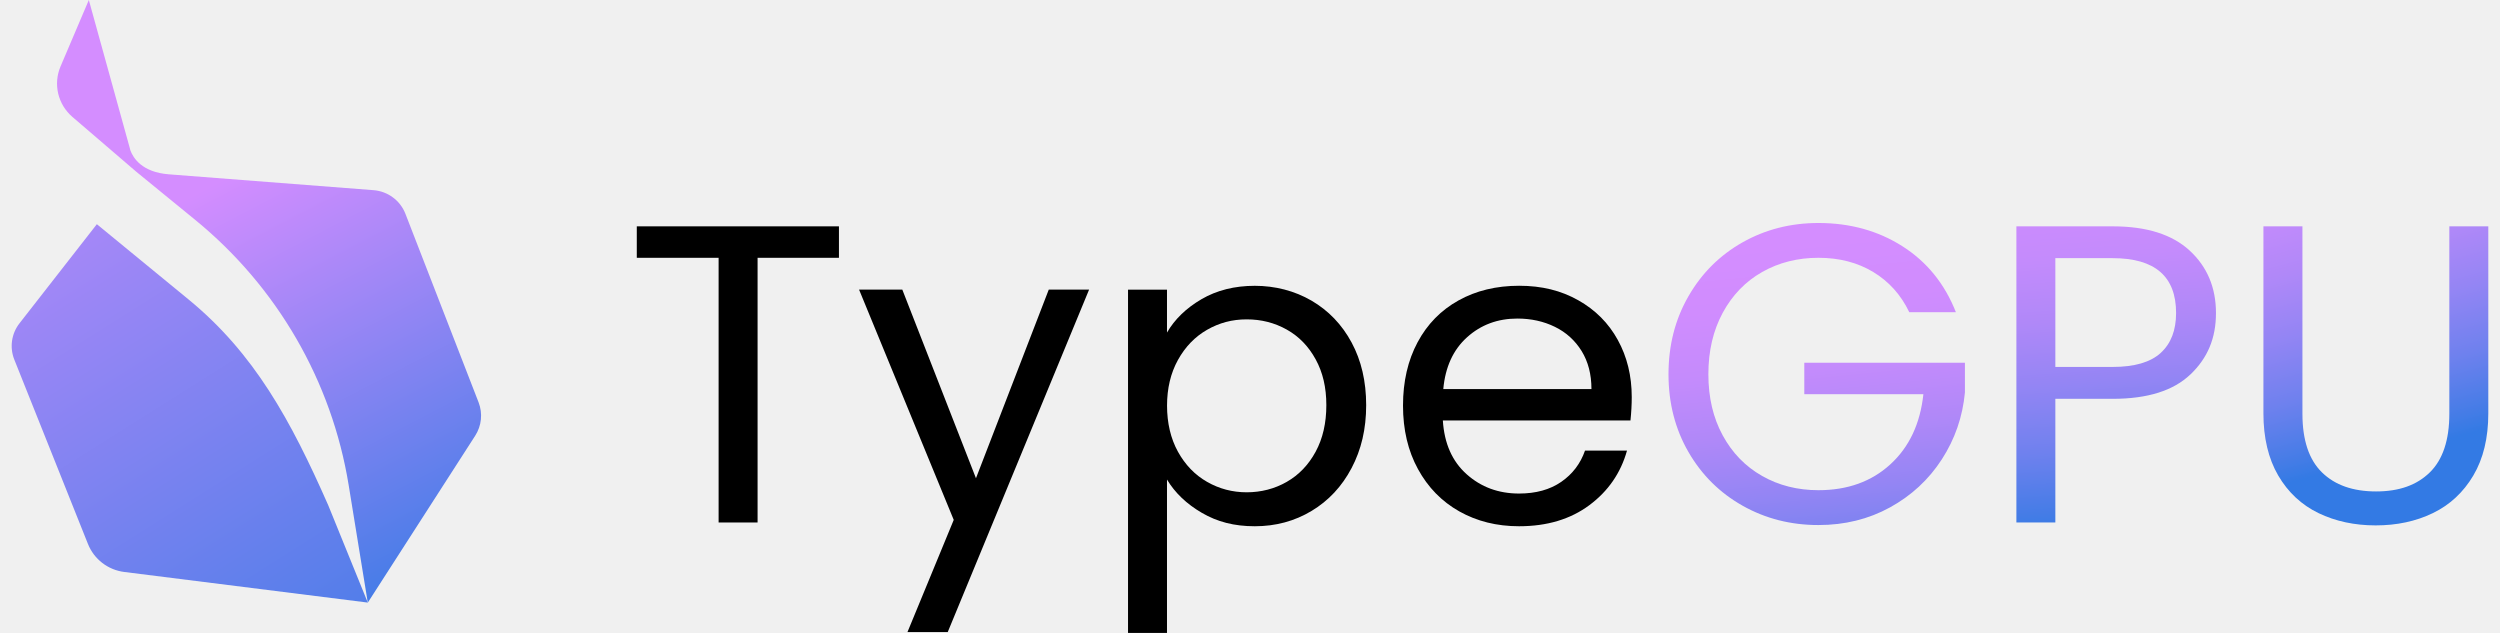
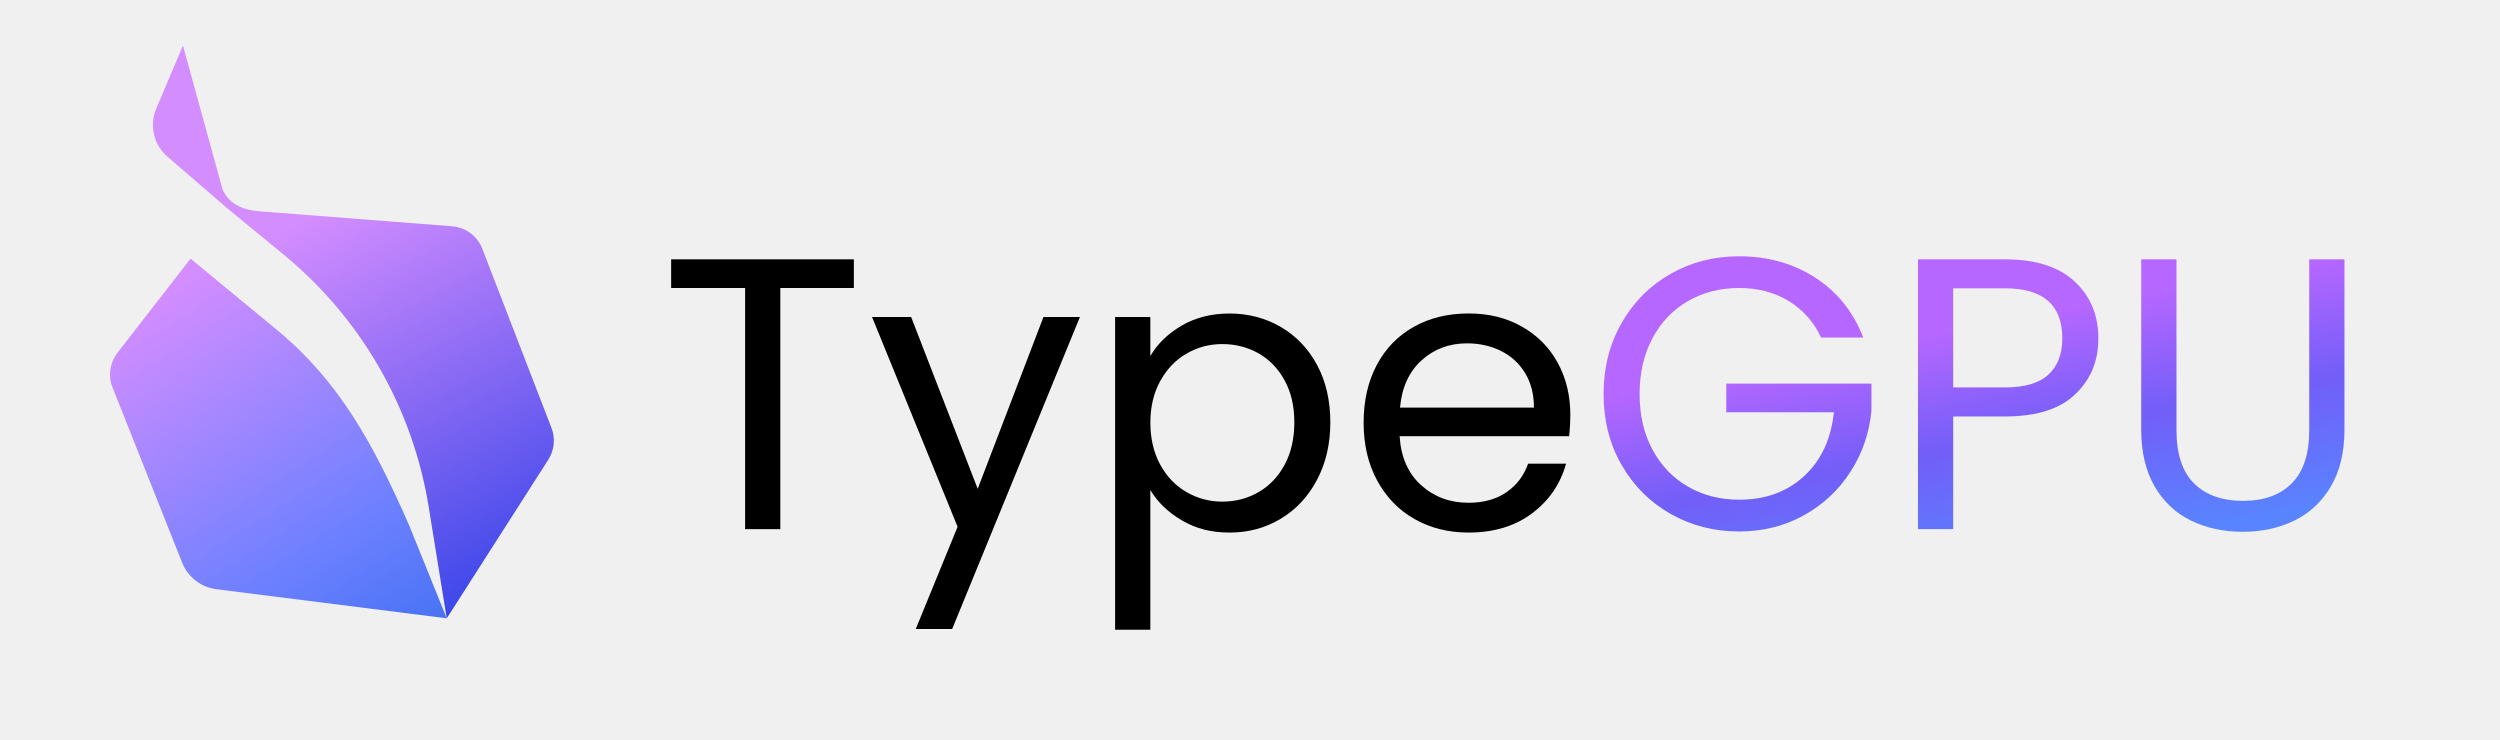
- <svg xmlns="http://www.w3.org/2000/svg" width="474" height="120" viewBox="0 0 158 40" fill="none">
-   <g id="logo" clip-path="url(#clip0_95_487)">
-     <g id="gpu">
-       <path d="M120.665 19.729C120.141 18.637 119.383 17.792 118.391 17.192C117.399 16.593 116.244 16.293 114.927 16.293C113.61 16.293 112.424 16.593 111.367 17.192C110.312 17.792 109.48 18.651 108.875 19.771C108.271 20.891 107.969 22.183 107.969 23.651C107.969 25.118 108.271 26.408 108.875 27.516C109.48 28.627 110.309 29.481 111.367 30.081C112.421 30.68 113.61 30.98 114.927 30.98C116.769 30.98 118.282 30.434 119.474 29.343C120.665 28.251 121.358 26.775 121.558 24.912H114.032V22.924H124.183V24.804C124.038 26.346 123.55 27.754 122.721 29.035C121.891 30.316 120.799 31.325 119.445 32.069C118.091 32.812 116.586 33.183 114.924 33.183C113.174 33.183 111.578 32.776 110.132 31.961C108.687 31.147 107.547 30.016 106.709 28.565C105.871 27.115 105.449 25.477 105.449 23.651C105.449 21.824 105.868 20.184 106.709 18.725C107.547 17.266 108.69 16.129 110.132 15.315C111.575 14.5 113.174 14.093 114.924 14.093C116.928 14.093 118.701 14.585 120.243 15.569C121.786 16.553 122.909 17.942 123.613 19.732H120.662L120.665 19.729Z" fill="url(#paint0_linear_95_487)" />
-       <path d="M138.436 23.662C137.361 24.691 135.725 25.206 133.524 25.206H129.898V33.019H127.436V14.305H133.527C135.657 14.305 137.276 14.814 138.385 15.835C139.493 16.856 140.049 18.171 140.049 19.782C140.049 21.394 139.513 22.633 138.439 23.662H138.436ZM136.555 22.305C137.204 21.714 137.529 20.874 137.529 19.78C137.529 17.47 136.193 16.316 133.524 16.316H129.898V23.19H133.524C134.896 23.19 135.907 22.896 136.557 22.305H136.555Z" fill="url(#paint1_linear_95_487)" />
-       <path d="M145.514 14.305V26.148C145.514 27.813 145.924 29.046 146.745 29.852C147.566 30.658 148.706 31.059 150.169 31.059C151.631 31.059 152.746 30.658 153.567 29.852C154.387 29.046 154.798 27.81 154.798 26.148V14.305H157.261V26.119C157.261 27.677 156.944 28.989 156.314 30.052C155.682 31.119 154.829 31.91 153.758 32.428C152.683 32.948 151.48 33.205 150.143 33.205C148.806 33.205 147.603 32.945 146.528 32.428C145.454 31.907 144.607 31.116 143.983 30.052C143.362 28.986 143.048 27.677 143.048 26.119V14.305H145.514Z" fill="url(#paint2_linear_95_487)" />
-     </g>
-     <g id="type">
-       <path d="M53.021 14.305V16.293H47.879V33.021H45.416V16.293H40.245V14.305H53.021Z" fill="black" />
-       <path d="M68.831 18.303L59.897 39.946H57.352L60.276 32.857L54.293 18.303H57.026L61.681 30.225L66.282 18.303H68.831Z" fill="black" />
-       <path d="M75.934 18.909C76.901 18.346 78.024 18.063 79.304 18.063C80.584 18.063 81.815 18.377 82.89 19.002C83.964 19.63 84.808 20.509 85.421 21.646C86.034 22.782 86.342 24.103 86.342 25.607C86.342 27.112 86.034 28.418 85.421 29.58C84.808 30.745 83.964 31.647 82.89 32.292C81.815 32.937 80.621 33.259 79.304 33.259C77.987 33.259 76.926 32.976 75.96 32.413C74.994 31.851 74.258 31.147 73.754 30.307V40H71.291V18.306H73.754V21.018C74.241 20.178 74.968 19.474 75.931 18.911L75.934 18.909ZM83.149 22.709C82.699 21.886 82.089 21.258 81.322 20.829C80.555 20.399 79.711 20.184 78.791 20.184C77.87 20.184 77.055 20.404 76.288 20.843C75.521 21.281 74.908 21.917 74.446 22.749C73.987 23.58 73.757 24.544 73.757 25.636C73.757 26.727 73.987 27.717 74.446 28.548C74.905 29.379 75.521 30.016 76.288 30.454C77.055 30.892 77.89 31.113 78.791 31.113C79.691 31.113 80.555 30.895 81.322 30.454C82.089 30.016 82.699 29.379 83.149 28.548C83.6 27.717 83.825 26.735 83.825 25.607C83.825 24.479 83.6 23.532 83.149 22.709Z" fill="black" />
-       <path d="M103.043 26.574H91.188C91.279 28.025 91.778 29.156 92.69 29.97C93.602 30.785 94.705 31.192 96.005 31.192C97.068 31.192 97.958 30.946 98.67 30.454C99.383 29.962 99.885 29.303 100.172 28.48H102.826C102.43 29.894 101.635 31.045 100.443 31.93C99.252 32.815 97.772 33.259 96.005 33.259C94.597 33.259 93.34 32.945 92.228 32.32C91.119 31.695 90.247 30.802 89.617 29.648C88.984 28.494 88.67 27.157 88.67 25.633C88.67 24.109 88.978 22.777 89.591 21.632C90.204 20.486 91.068 19.604 92.177 18.988C93.285 18.371 94.562 18.06 96.008 18.06C97.453 18.06 98.662 18.366 99.742 18.974C100.825 19.582 101.66 20.419 102.245 21.485C102.832 22.551 103.126 23.752 103.126 25.096C103.126 25.562 103.1 26.054 103.046 26.572L103.043 26.574ZM99.959 22.186C99.543 21.516 98.981 21.004 98.268 20.656C97.556 20.308 96.766 20.133 95.9 20.133C94.654 20.133 93.593 20.526 92.718 21.315C91.843 22.104 91.341 23.195 91.216 24.589H100.58C100.58 23.659 100.372 22.859 99.959 22.186Z" fill="black" />
-     </g>
-     <g id="icon">
-       <path d="M11.919 18.928L6.121 14.169L1.232 20.433C0.722 21.086 0.597 21.96 0.905 22.729L5.56 34.381C5.944 35.343 6.822 36.019 7.854 36.149L23.244 38.083L20.747 31.938C18.367 26.535 16.064 22.33 11.916 18.925L11.919 18.928Z" fill="url(#paint3_linear_95_487)" />
-       <path d="M30.248 25.432L25.622 13.511C25.294 12.668 24.51 12.088 23.604 12.018L10.671 11.017C8.963 10.884 8.416 9.973 8.245 9.515L8.174 9.255L5.614 0L3.826 4.199C3.353 5.31 3.655 6.597 4.576 7.389L8.618 10.858L12.332 13.892C17.515 18.125 20.967 24.086 22.036 30.66L23.244 38.086L30.035 27.533C30.436 26.905 30.516 26.128 30.248 25.432Z" fill="url(#paint4_linear_95_487)" />
-     </g>
-   </g>
+ <svg xmlns="http://www.w3.org/2000/svg" width="329.5" height="97.5" viewBox="0 0 659 195" fill="none">
+   <path d="M480.055 88.969C478.078 84.822 475.219 81.609 471.48 79.331C467.741 77.053 463.389 75.914 458.425 75.914C453.461 75.914 448.991 77.053 445.004 79.331C441.029 81.609 437.891 84.875 435.613 89.13C433.335 93.385 432.196 98.296 432.196 103.873C432.196 109.449 433.335 114.349 435.613 118.561C437.891 122.784 441.018 126.029 445.004 128.307C448.98 130.585 453.461 131.724 458.425 131.724C465.366 131.724 471.072 129.65 475.563 125.502C480.055 121.355 482.666 115.746 483.418 108.665H455.051V101.111H493.314V108.257C492.766 114.113 490.929 119.464 487.802 124.331C484.675 129.199 480.56 133.035 475.456 135.861C470.352 138.687 464.678 140.094 458.414 140.094C451.817 140.094 445.799 138.547 440.352 135.452C434.904 132.358 430.606 128.06 427.447 122.548C424.288 117.035 422.698 110.814 422.698 103.873C422.698 96.931 424.277 90.699 427.447 85.155C430.606 79.61 434.915 75.291 440.352 72.196C445.789 69.102 451.817 67.554 458.414 67.554C465.968 67.554 472.651 69.424 478.464 73.163C484.277 76.902 488.511 82.178 491.165 88.98H480.044L480.055 88.969Z" fill="url(#paint0_linear_122_149)" />
+   <path d="M547.04 103.916C542.989 107.827 536.821 109.782 528.526 109.782H514.859V139.471H505.575V68.36H528.537C536.564 68.36 542.667 70.294 546.847 74.173C551.026 78.052 553.122 83.049 553.122 89.173C553.122 95.298 551.102 100.004 547.051 103.916H547.04ZM539.948 98.758C542.398 96.512 543.623 93.321 543.623 89.163C543.623 80.384 538.584 76 528.526 76H514.859V102.121H528.526C533.695 102.121 537.509 101.004 539.959 98.758H539.948Z" fill="url(#paint1_linear_122_149)" />
+   <path d="M573.719 68.36V113.361C573.719 119.689 575.266 124.374 578.361 127.437C581.456 130.499 585.754 132.025 591.266 132.025C596.778 132.025 600.979 130.499 604.074 127.437C607.169 124.374 608.716 119.679 608.716 113.361V68.36H618V113.253C618 119.174 616.807 124.159 614.432 128.199C612.047 132.25 608.834 135.259 604.794 137.225C600.743 139.202 596.209 140.18 591.169 140.18C586.13 140.18 581.595 139.192 577.544 137.225C573.494 135.248 570.302 132.24 567.949 128.199C565.607 124.149 564.425 119.174 564.425 113.253V68.36H573.719Z" fill="url(#paint2_linear_122_149)" />
+   <path d="M225.075 68.36V75.914H205.691V139.482H196.407V75.914H176.915V68.36H225.075Z" fill="black" />
+   <path d="M284.667 83.554L250.992 165.797H241.397L252.421 138.859L229.867 83.554H240.172L257.719 128.855L275.061 83.554H284.667Z" fill="black" />
+   <path d="M311.444 85.853C315.086 83.715 319.32 82.64 324.144 82.64C328.969 82.64 333.611 83.833 337.662 86.208C341.713 88.593 344.893 91.935 347.203 96.254C349.514 100.574 350.674 105.592 350.674 111.308C350.674 117.025 349.514 121.989 347.203 126.405C344.893 130.832 341.713 134.26 337.662 136.71C333.611 139.159 329.109 140.384 324.144 140.384C319.18 140.384 315.183 139.31 311.541 137.172C307.898 135.033 305.126 132.358 303.224 129.167V166.001H293.94V83.564H303.224V93.869C305.061 90.678 307.801 88.002 311.433 85.864L311.444 85.853ZM338.64 100.295C336.942 97.168 334.642 94.782 331.752 93.149C328.862 91.516 325.681 90.699 322.21 90.699C318.74 90.699 315.667 91.537 312.776 93.203C309.886 94.868 307.576 97.286 305.835 100.445C304.105 103.604 303.235 107.268 303.235 111.416C303.235 115.563 304.105 119.324 305.835 122.483C307.565 125.642 309.886 128.06 312.776 129.725C315.667 131.391 318.815 132.229 322.21 132.229C325.606 132.229 328.862 131.402 331.752 129.725C334.642 128.06 336.942 125.642 338.64 122.483C340.337 119.324 341.186 115.596 341.186 111.308C341.186 107.021 340.337 103.421 338.64 100.295Z" fill="black" />
+   <path d="M413.628 114.983H368.94C369.284 120.495 371.164 124.793 374.602 127.888C378.041 130.982 382.199 132.53 387.099 132.53C391.107 132.53 394.459 131.595 397.145 129.725C399.832 127.856 401.723 125.352 402.808 122.225H412.812C411.318 127.598 408.32 131.971 403.829 135.334C399.337 138.697 393.761 140.384 387.099 140.384C381.791 140.384 377.052 139.192 372.862 136.817C368.682 134.442 365.394 131.047 363.019 126.663C360.634 122.279 359.452 117.197 359.452 111.405C359.452 105.613 360.612 100.552 362.922 96.201C365.233 91.849 368.488 88.496 372.668 86.154C376.848 83.811 381.662 82.63 387.11 82.63C392.557 82.63 397.113 83.79 401.186 86.1C405.269 88.41 408.417 91.591 410.62 95.642C412.833 99.693 413.94 104.259 413.94 109.363C413.94 111.136 413.843 113.006 413.639 114.972L413.628 114.983ZM402.002 98.307C400.433 95.76 398.317 93.815 395.63 92.494C392.944 91.172 389.968 90.506 386.701 90.506C382.006 90.506 378.009 91.999 374.71 94.997C371.411 97.995 369.52 102.143 369.047 107.44H404.345C404.345 103.905 403.56 100.864 402.002 98.307Z" fill="black" />
+   <path d="M73.096 87.046L50.229 68.178L30.949 93.01C28.936 95.6 28.442 99.064 29.656 102.113L48.014 148.314C49.532 152.125 52.995 154.805 57.064 155.321L117.761 162.989L107.913 138.627C98.526 117.203 89.442 100.533 73.085 87.035L73.096 87.046Z" fill="url(#paint3_linear_122_149)" />
+   <path d="M145.383 112.831L127.137 65.566C125.844 62.225 122.753 59.927 119.178 59.646L68.172 55.678C61.438 55.151 59.279 51.541 58.605 49.725L58.324 48.693L48.228 12L41.179 28.648C39.313 33.054 40.505 38.155 44.136 41.294L60.077 55.05L74.726 67.079C95.164 83.862 108.779 107.495 112.995 133.56L117.761 163L144.54 121.161C146.125 118.672 146.44 115.589 145.383 112.831Z" fill="url(#paint4_linear_122_149)" />
  <defs>
-     <linearGradient id="paint0_linear_95_487" x1="121.232" y1="10.305" x2="124.414" y2="42.345" gradientUnits="userSpaceOnUse">
-       <stop offset="0.13" stop-color="#D48DFF" />
-       <stop offset="0.25" stop-color="#D08CFE" />
-       <stop offset="0.38" stop-color="#C48BFC" />
-       <stop offset="0.5" stop-color="#B088F8" />
-       <stop offset="0.62" stop-color="#9485F4" />
-       <stop offset="0.75" stop-color="#6F81EE" />
-       <stop offset="0.87" stop-color="#447CE6" />
-       <stop offset="0.91" stop-color="#337AE4" />
+     <linearGradient id="paint0_linear_122_149" x1="484.139" y1="92.815" x2="496.287" y2="156.313" gradientUnits="userSpaceOnUse">
+       <stop stop-color="#B667FF" />
+       <stop offset="0.48" stop-color="#725EF8" />
+       <stop offset="1" stop-color="#5885FF" />
    </linearGradient>
-     <linearGradient id="paint1_linear_95_487" x1="108.083" y1="5.271" x2="110.324" y2="38.123" gradientUnits="userSpaceOnUse">
-       <stop offset="0.13" stop-color="#D48DFF" />
-       <stop offset="0.25" stop-color="#D08CFE" />
-       <stop offset="0.38" stop-color="#C48BFC" />
-       <stop offset="0.5" stop-color="#B088F8" />
-       <stop offset="0.62" stop-color="#9485F4" />
-       <stop offset="0.75" stop-color="#6F81EE" />
-       <stop offset="0.87" stop-color="#447CE6" />
-       <stop offset="0.91" stop-color="#337AE4" />
+     <linearGradient id="paint1_linear_122_149" x1="484.139" y1="92.815" x2="496.287" y2="156.313" gradientUnits="userSpaceOnUse">
+       <stop stop-color="#B667FF" />
+       <stop offset="0.48" stop-color="#725EF8" />
+       <stop offset="1" stop-color="#5885FF" />
    </linearGradient>
-     <linearGradient id="paint2_linear_95_487" x1="144.647" y1="1.123" x2="152.891" y2="31.175" gradientUnits="userSpaceOnUse">
-       <stop offset="0.13" stop-color="#D48DFF" />
-       <stop offset="0.25" stop-color="#D08CFE" />
-       <stop offset="0.38" stop-color="#C48BFC" />
-       <stop offset="0.5" stop-color="#B088F8" />
-       <stop offset="0.62" stop-color="#9485F4" />
-       <stop offset="0.75" stop-color="#6F81EE" />
-       <stop offset="0.87" stop-color="#447CE6" />
-       <stop offset="0.91" stop-color="#337AE4" />
+     <linearGradient id="paint2_linear_122_149" x1="484.139" y1="92.815" x2="496.287" y2="156.313" gradientUnits="userSpaceOnUse">
+       <stop stop-color="#B667FF" />
+       <stop offset="0.48" stop-color="#725EF8" />
+       <stop offset="1" stop-color="#5885FF" />
    </linearGradient>
-     <linearGradient id="paint3_linear_95_487" x1="-6.948" y1="-24.922" x2="44.29" y2="56.398" gradientUnits="userSpaceOnUse">
-       <stop offset="0.24" stop-color="#D48DFF" />
-       <stop offset="0.84" stop-color="#337AE4" />
+     <linearGradient id="paint3_linear_122_149" x1="-1.314" y1="-86.81" x2="202.293" y2="234.635" gradientUnits="userSpaceOnUse">
+       <stop offset="0.425" stop-color="#D48DFF" />
+       <stop offset="0.635" stop-color="#6C80FF" />
+       <stop offset="0.895" stop-color="#0059DF" />
    </linearGradient>
-     <linearGradient id="paint4_linear_95_487" x1="5.697" y1="-7.106" x2="34.941" y2="48.977" gradientUnits="userSpaceOnUse">
+     <linearGradient id="paint4_linear_122_149" x1="48.555" y1="-16.173" x2="164.852" y2="205.678" gradientUnits="userSpaceOnUse">
      <stop offset="0.32" stop-color="#D48DFF" />
-       <stop offset="0.82" stop-color="#337AE4" />
+       <stop offset="0.825" stop-color="#273DE6" />
    </linearGradient>
-     <clipPath id="clip0_95_487">
-       <rect width="156.522" height="40" fill="white" transform="translate(0.739258)" />
-     </clipPath>
  </defs>
</svg>
